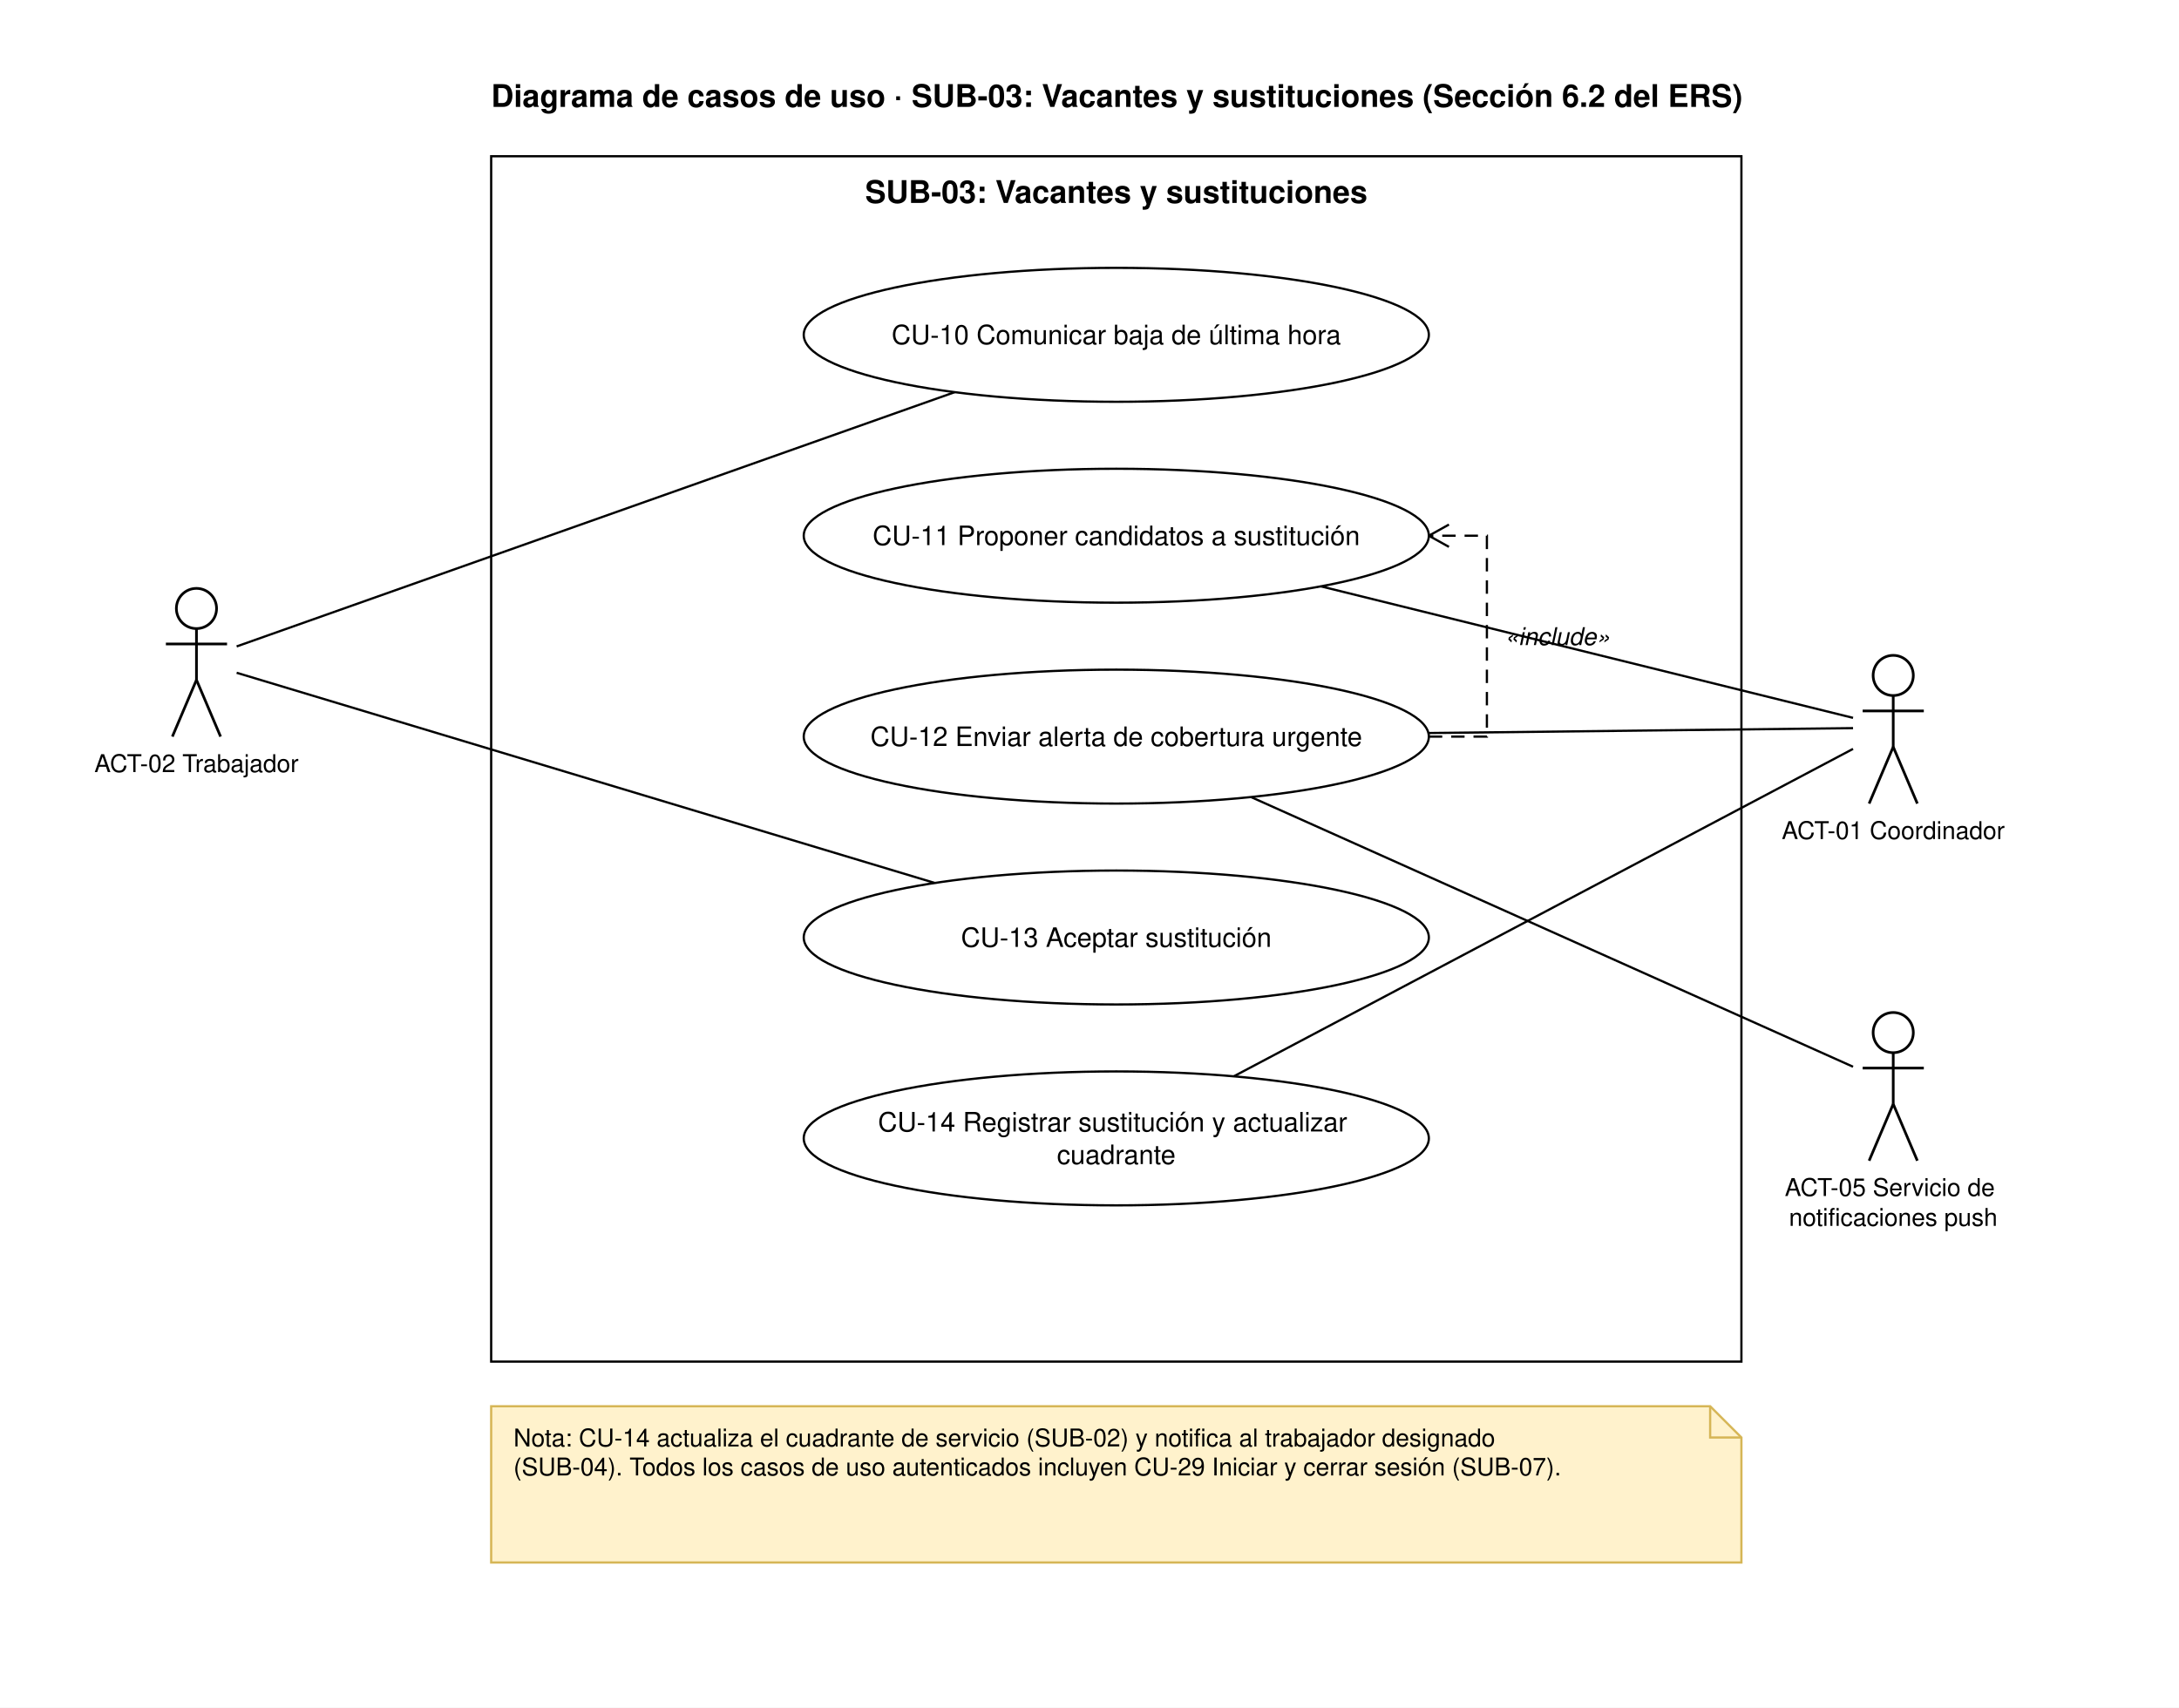
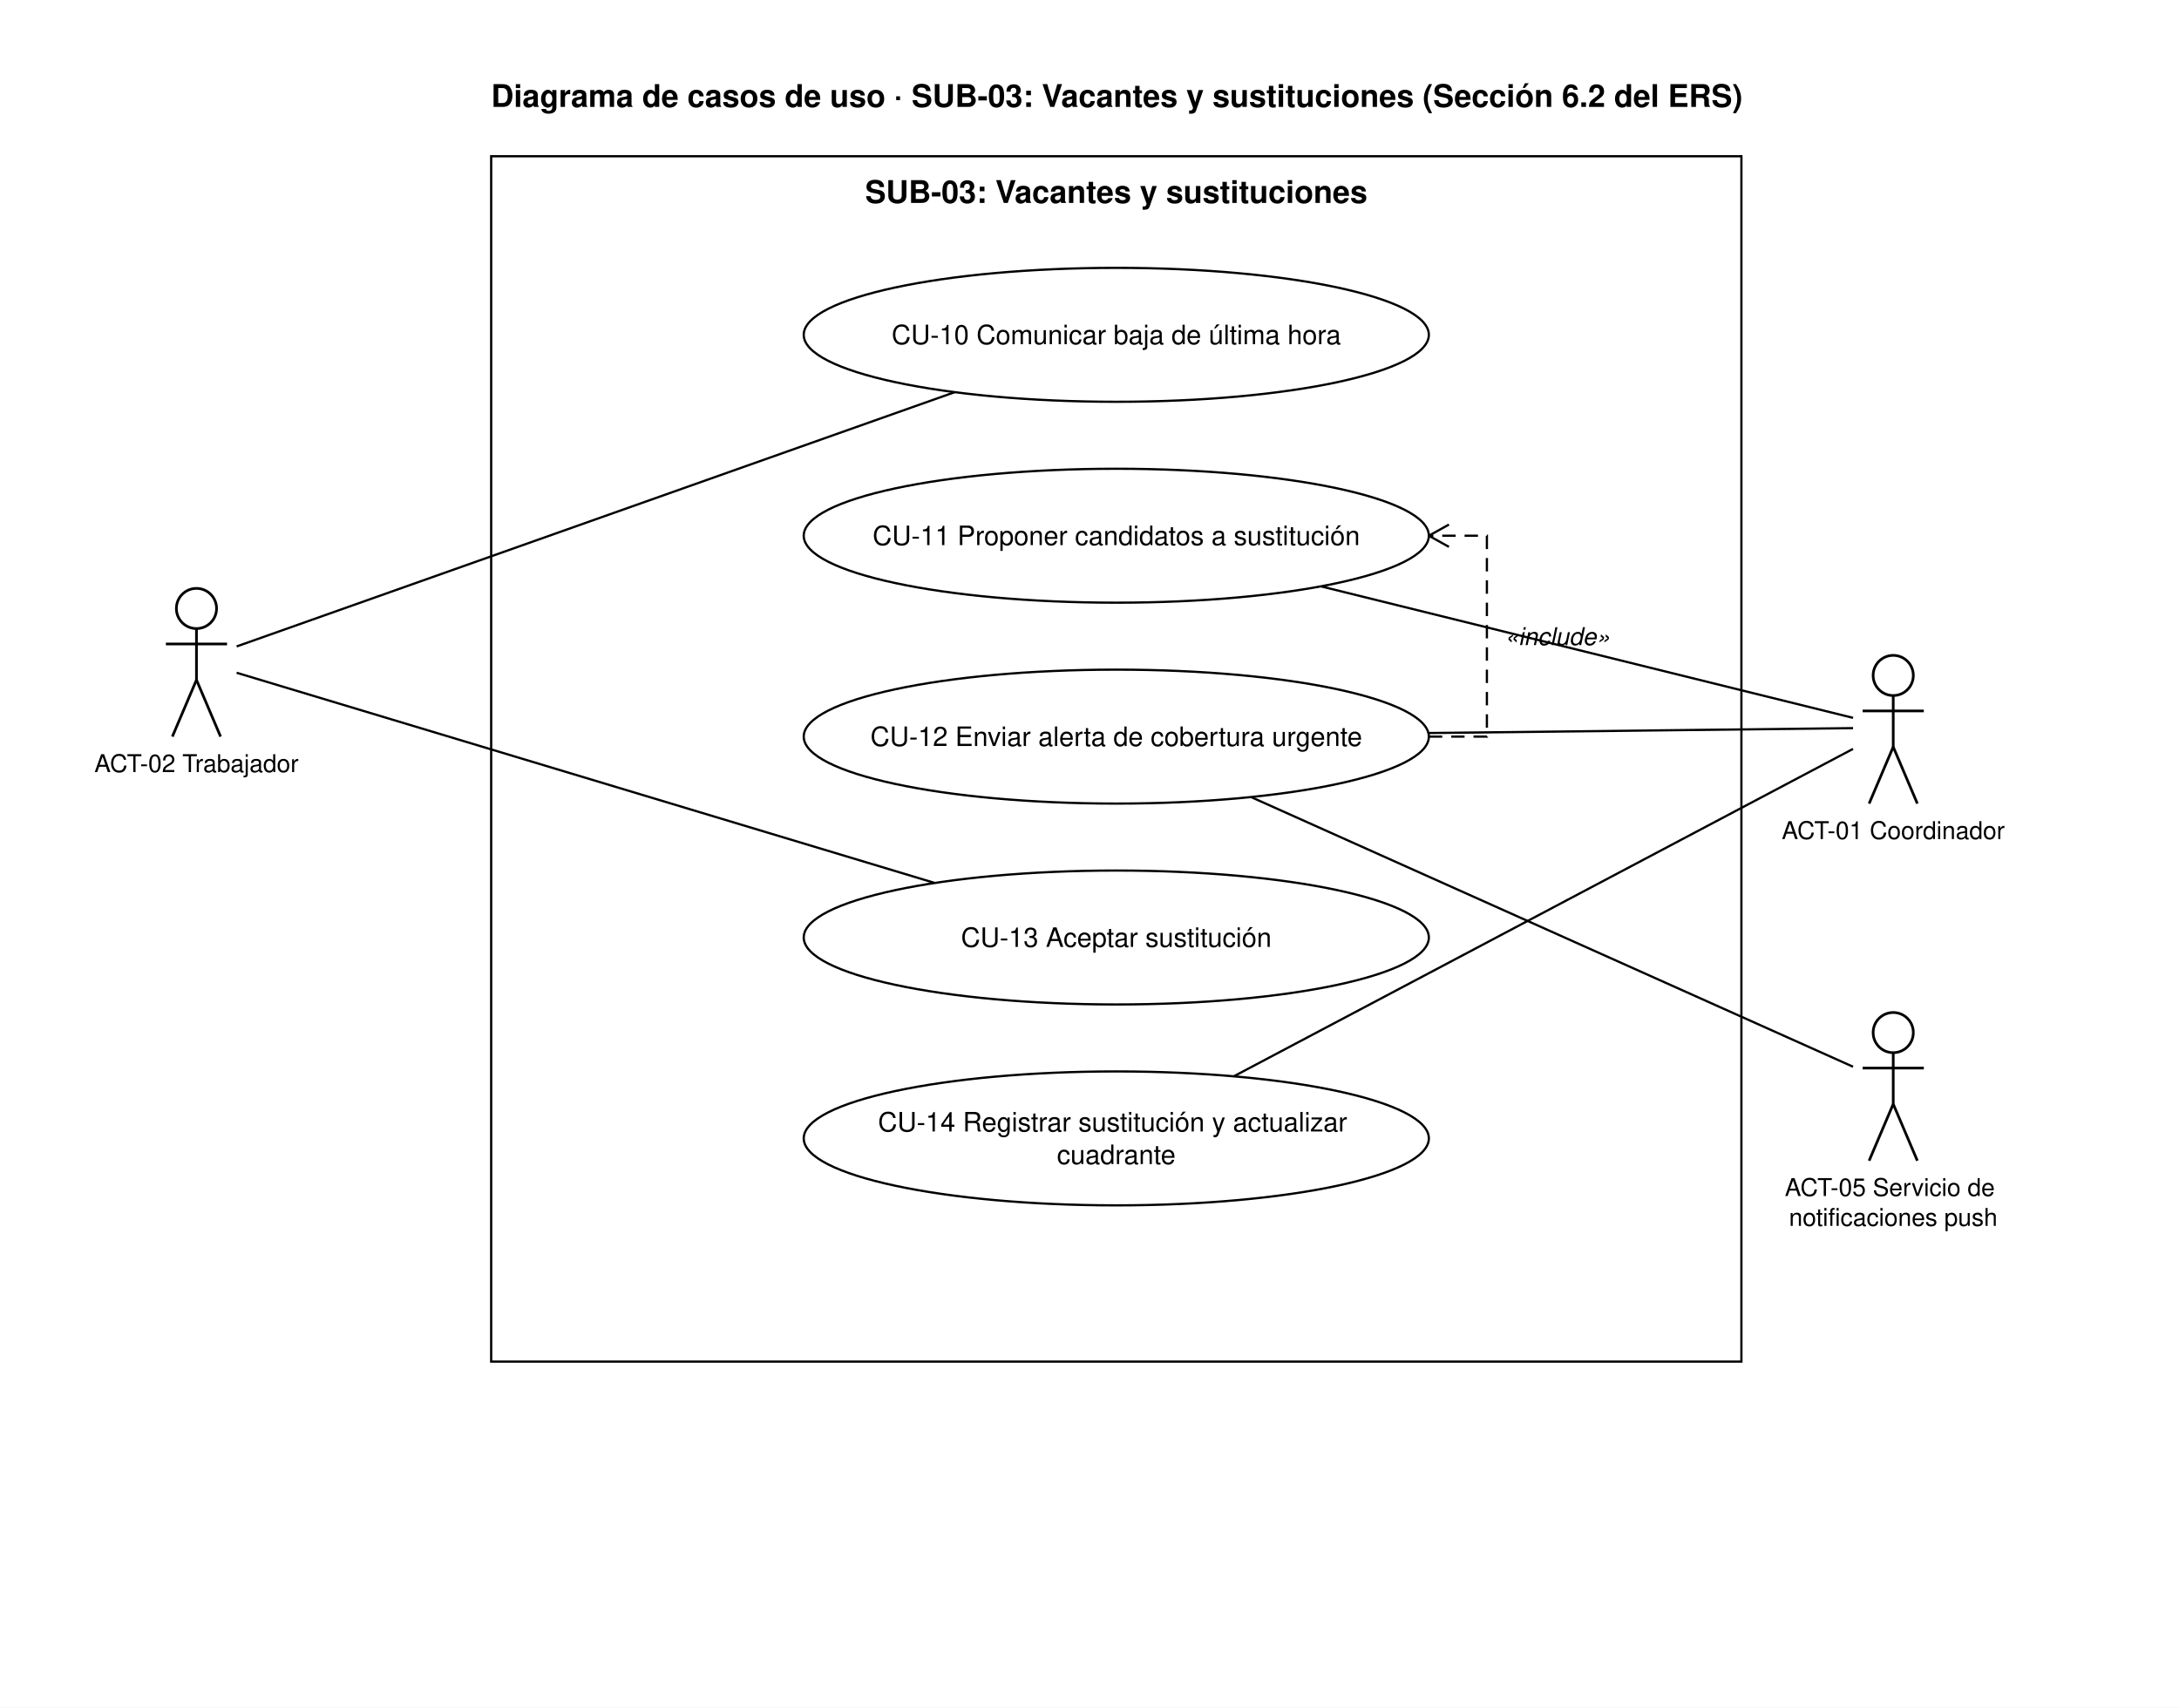
<svg xmlns="http://www.w3.org/2000/svg" viewBox="20.0 -10.0 976.0 765.0" width="976" height="765">
  <rect x="20.0" y="-10.0" width="976.0" height="765.0" fill="#ffffff" />
  <line x1="126.0" y1="279.6" x2="447.6" y2="165.7" stroke="#000000" stroke-width="1" />
  <line x1="126.0" y1="291.4" x2="438.8" y2="385.6" stroke="#000000" stroke-width="1" />
  <line x1="850.0" y1="311.6" x2="611.7" y2="252.7" stroke="#000000" stroke-width="1" />
  <line x1="850.0" y1="316.2" x2="659.8" y2="318.4" stroke="#000000" stroke-width="1" />
  <line x1="850.0" y1="325.5" x2="572.6" y2="472.2" stroke="#000000" stroke-width="1" />
  <line x1="850.0" y1="467.9" x2="580.4" y2="347.1" stroke="#000000" stroke-width="1" />
  <polyline points="660.0,320.0 686.0,320.0 686.0,230.0 660.0,230.0" fill="none" stroke="#000000" stroke-width="1" stroke-dasharray="6 4" />
  <polyline points="669.0,225.0 660.0,230.0 669.0,235.0" fill="none" stroke="#000000" stroke-width="1" />
  <text x="240.0" y="37.9" font-family="Helvetica, Arial, sans-serif" font-size="14" text-anchor="start" fill="#000000" font-weight="bold">Diagrama de casos de uso · SUB-03: Vacantes y sustituciones (Sección 6.2 del ERS)</text>
  <rect x="240.0" y="60.0" width="560.0" height="540.0" fill="none" stroke="#000000" stroke-width="1" />
  <text x="520.0" y="80.9" font-family="Helvetica, Arial, sans-serif" font-size="14" text-anchor="middle" fill="#000000" font-weight="bold">
    <tspan x="520.0">SUB-03: Vacantes y sustituciones</tspan>
  </text>
  <circle cx="108.0" cy="262.6" r="9.0" fill="#ffffff" stroke="#000000" stroke-width="1.2" />
  <line x1="108.0" y1="271.6" x2="108.0" y2="294.6" stroke="#000000" stroke-width="1.2" />
  <line x1="94.3" y1="278.5" x2="121.7" y2="278.5" stroke="#000000" stroke-width="1.2" />
  <line x1="108.0" y1="294.6" x2="97.2" y2="320.0" stroke="#000000" stroke-width="1.2" />
  <line x1="108.0" y1="294.6" x2="118.8" y2="320.0" stroke="#000000" stroke-width="1.2" />
  <text x="108.0" y="335.9" font-family="Helvetica, Arial, sans-serif" font-size="11" text-anchor="middle" fill="#000000">
    <tspan x="108.0">ACT-02 Trabajador</tspan>
  </text>
  <circle cx="868.0" cy="292.6" r="9.0" fill="#ffffff" stroke="#000000" stroke-width="1.2" />
  <line x1="868.0" y1="301.6" x2="868.0" y2="324.6" stroke="#000000" stroke-width="1.2" />
  <line x1="854.3" y1="308.5" x2="881.7" y2="308.5" stroke="#000000" stroke-width="1.2" />
  <line x1="868.0" y1="324.6" x2="857.2" y2="350.0" stroke="#000000" stroke-width="1.2" />
  <line x1="868.0" y1="324.6" x2="878.8" y2="350.0" stroke="#000000" stroke-width="1.2" />
  <text x="868.0" y="365.9" font-family="Helvetica, Arial, sans-serif" font-size="11" text-anchor="middle" fill="#000000">
    <tspan x="868.0">ACT-01 Coordinador</tspan>
  </text>
  <circle cx="868.0" cy="452.6" r="9.0" fill="#ffffff" stroke="#000000" stroke-width="1.2" />
  <line x1="868.0" y1="461.6" x2="868.0" y2="484.6" stroke="#000000" stroke-width="1.2" />
  <line x1="854.3" y1="468.5" x2="881.7" y2="468.5" stroke="#000000" stroke-width="1.2" />
  <line x1="868.0" y1="484.6" x2="857.2" y2="510.0" stroke="#000000" stroke-width="1.2" />
  <line x1="868.0" y1="484.6" x2="878.8" y2="510.0" stroke="#000000" stroke-width="1.2" />
  <text x="868.0" y="525.8" font-family="Helvetica, Arial, sans-serif" font-size="11" text-anchor="middle" fill="#000000">
    <tspan x="868.0">ACT-05 Servicio de</tspan>
    <tspan x="868.0" dy="13.4">notificaciones push</tspan>
  </text>
  <ellipse cx="520.0" cy="140.0" rx="140.0" ry="30.0" fill="#ffffff" stroke="#000000" stroke-width="1" />
  <text x="520.0" y="144.2" font-family="Helvetica, Arial, sans-serif" font-size="12" text-anchor="middle" fill="#000000">
    <tspan x="520.0">CU-10 Comunicar baja de última hora</tspan>
  </text>
  <ellipse cx="520.0" cy="230.0" rx="140.0" ry="30.0" fill="#ffffff" stroke="#000000" stroke-width="1" />
  <text x="520.0" y="234.2" font-family="Helvetica, Arial, sans-serif" font-size="12" text-anchor="middle" fill="#000000">
    <tspan x="520.0">CU-11 Proponer candidatos a sustitución</tspan>
  </text>
  <ellipse cx="520.0" cy="320.0" rx="140.0" ry="30.0" fill="#ffffff" stroke="#000000" stroke-width="1" />
  <text x="520.0" y="324.2" font-family="Helvetica, Arial, sans-serif" font-size="12" text-anchor="middle" fill="#000000">
    <tspan x="520.0">CU-12 Enviar alerta de cobertura urgente</tspan>
  </text>
  <ellipse cx="520.0" cy="410.0" rx="140.0" ry="30.0" fill="#ffffff" stroke="#000000" stroke-width="1" />
  <text x="520.0" y="414.2" font-family="Helvetica, Arial, sans-serif" font-size="12" text-anchor="middle" fill="#000000">
    <tspan x="520.0">CU-13 Aceptar sustitución</tspan>
  </text>
  <ellipse cx="520.0" cy="500.0" rx="140.0" ry="30.0" fill="#ffffff" stroke="#000000" stroke-width="1" />
  <text x="520.0" y="496.9" font-family="Helvetica, Arial, sans-serif" font-size="12" text-anchor="middle" fill="#000000">
    <tspan x="520.0">CU-14 Registrar sustitución y actualizar</tspan>
    <tspan x="520.0" dy="14.6">cuadrante</tspan>
  </text>
-   <polygon points="240.0,620.0 786.0,620.0 800.0,634.0 800.0,690.0 240.0,690.0" fill="#fff2cc" stroke="#d6b656" stroke-width="1" />
-   <polyline points="786.0,620.0 786.0,634.0 800.0,634.0" fill="none" stroke="#d6b656" stroke-width="1" />
-   <text x="250.0" y="638.0" font-family="Helvetica, Arial, sans-serif" font-size="11" text-anchor="start" fill="#000000">Nota: CU-14 actualiza el cuadrante de servicio (SUB-02) y notifica al trabajador designado</text>
-   <text x="250.0" y="651.0" font-family="Helvetica, Arial, sans-serif" font-size="11" text-anchor="start" fill="#000000">(SUB-04). Todos los casos de uso autenticados incluyen CU-29 Iniciar y cerrar sesión (SUB-07).</text>
  <text x="694.0" y="279.0" font-family="Helvetica, Arial, sans-serif" font-size="11" text-anchor="start" fill="#000000" font-style="italic">«include»</text>
</svg>
